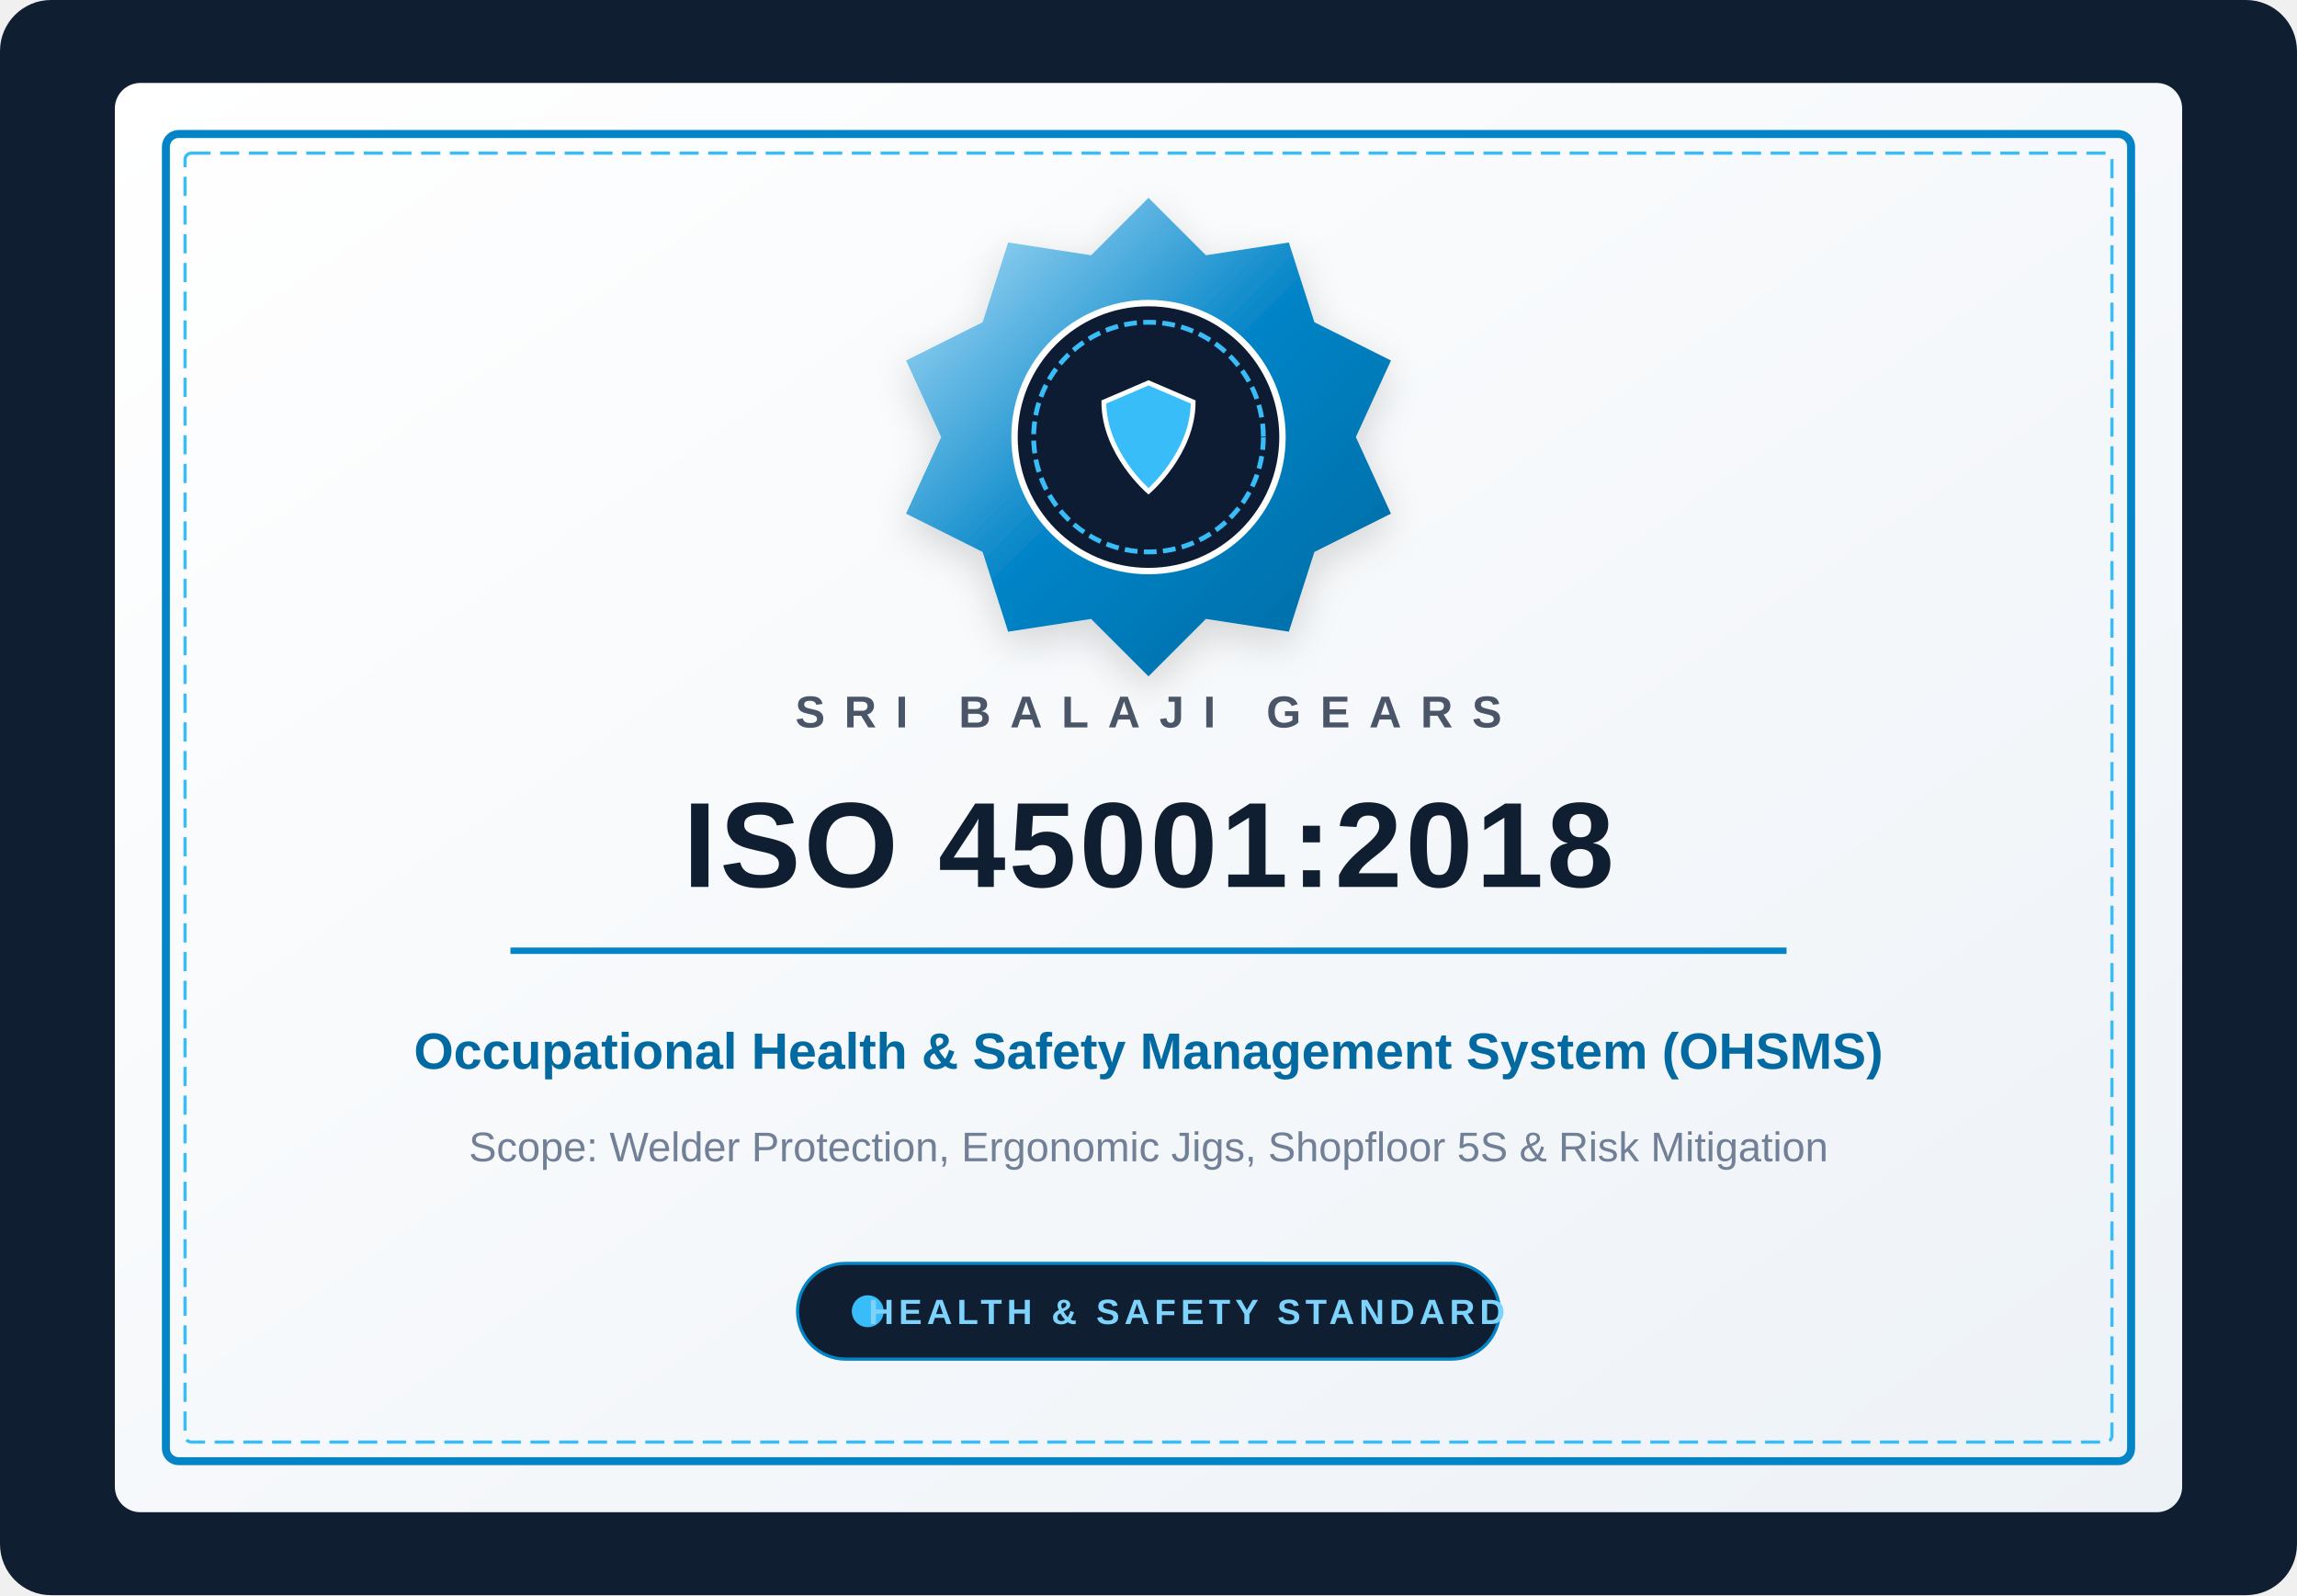
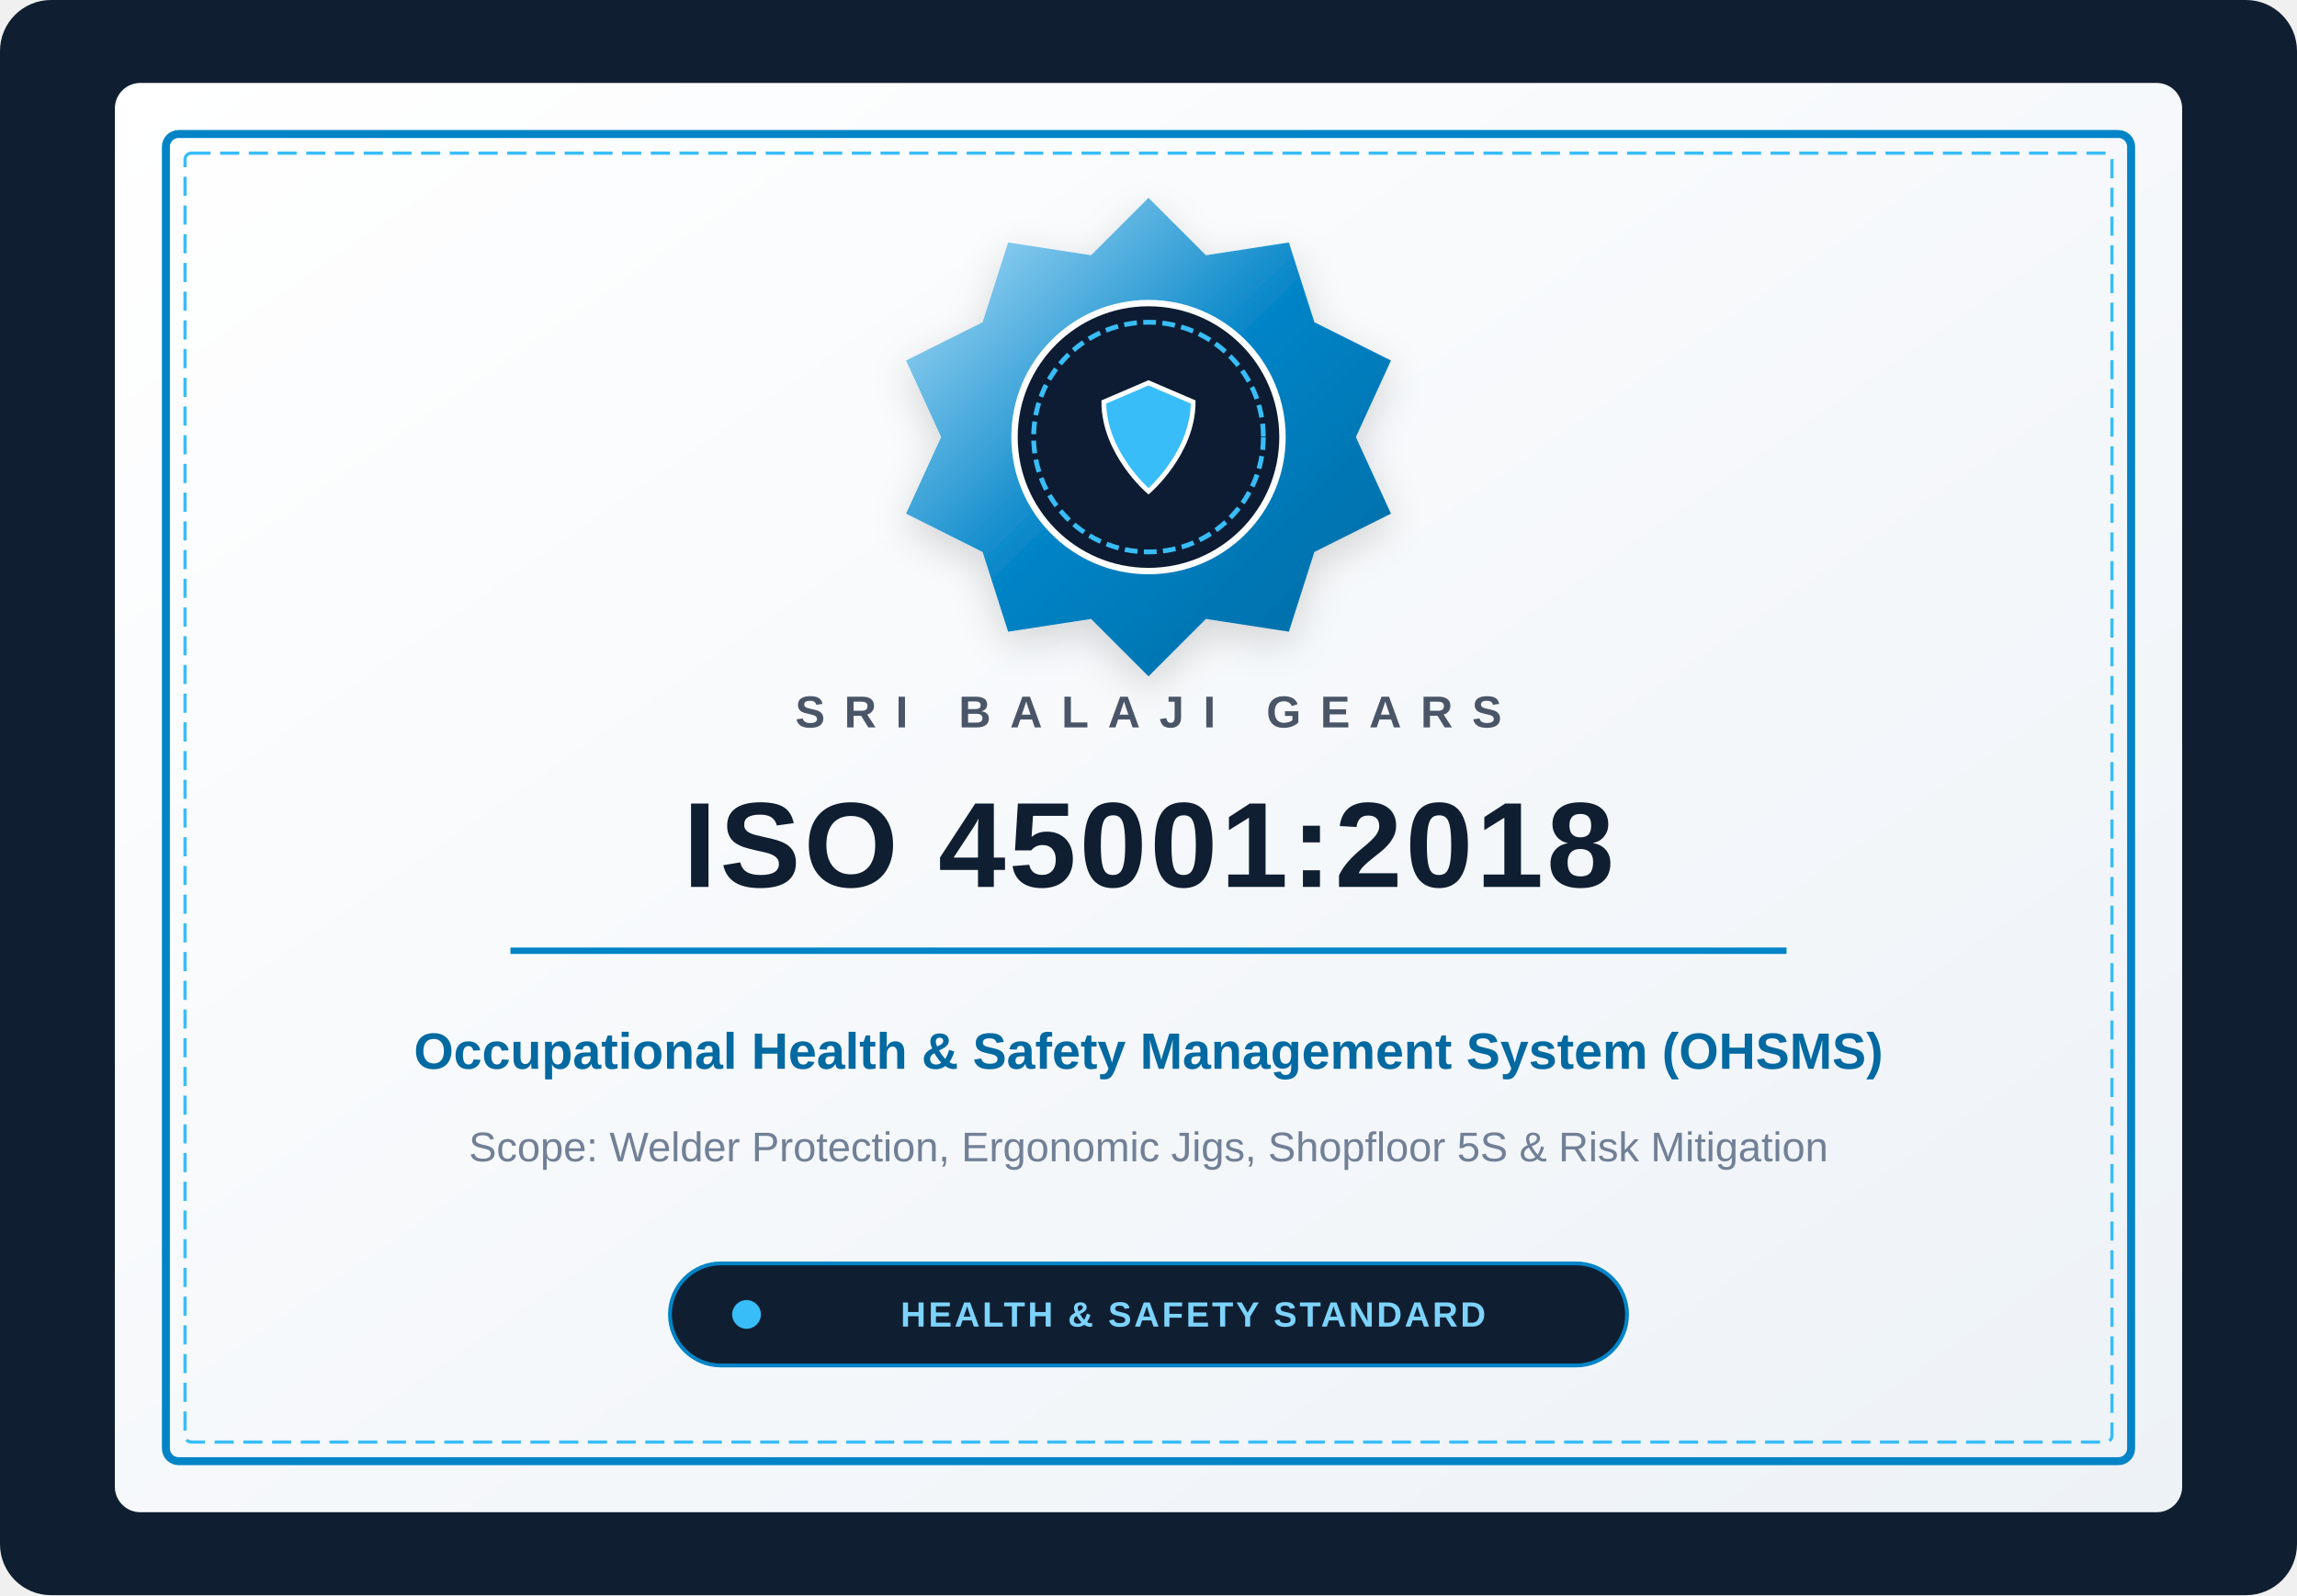
<svg xmlns="http://www.w3.org/2000/svg" width="720" height="500" viewBox="0 0 720 500">
  <defs>
    <linearGradient id="bgP" x1="0%" y1="0%" x2="100%" y2="100%">
      <stop offset="0%" stop-color="#ffffff" />
      <stop offset="100%" stop-color="#edf2f7" />
    </linearGradient>
    <linearGradient id="cyanRibbon" x1="0%" y1="0%" x2="100%" y2="100%">
      <stop offset="0%" stop-color="#bae6fd" />
      <stop offset="50%" stop-color="#0284c7" />
      <stop offset="100%" stop-color="#0369a1" />
    </linearGradient>
    <filter id="badgeShadow" x="-20%" y="-20%" width="140%" height="140%">
      <feDropShadow dx="0" dy="4" stdDeviation="6" flood-color="#000000" flood-opacity="0.15" />
    </filter>
  </defs>
  <rect width="720" height="500" rx="16" fill="#0f1e31" />
  <rect x="36" y="26" width="648" height="448" rx="8" fill="url(#bgP)" />
  <rect x="52" y="42" width="616" height="416" rx="4" fill="none" stroke="#0284c7" stroke-width="2.5" />
  <rect x="58" y="48" width="604" height="404" rx="2" fill="none" stroke="#38bdf8" stroke-width="1" stroke-dasharray="6 3" />
  <g filter="url(#badgeShadow)">
    <path d="M360 62 L378 80 L404 76 L412 101 L436 113 L425 137 L436 161 L412 173 L404 198 L378 194 L360 212 L342 194 L316 198 L308 173 L284 161 L295 137 L284 113 L308 101 L316 76 L342 80 Z" fill="url(#cyanRibbon)" />
    <circle cx="360" cy="137" r="42" fill="#0f1e31" stroke="#ffffff" stroke-width="2" />
    <circle cx="360" cy="137" r="36" fill="none" stroke="#38bdf8" stroke-width="1.5" stroke-dasharray="4 2" />
    <path d="M346 126 L360 120 L374 126 C374 142 360 154 360 154 C360 154 346 142 346 126 Z" fill="#38bdf8" stroke="#ffffff" stroke-width="1.5" />
  </g>
  <text x="360" y="228" font-family="'Plus Jakarta Sans', Arial, sans-serif" font-size="14" font-weight="800" text-anchor="middle" letter-spacing="6" fill="#4a5568">SRI BALAJI GEARS</text>
  <text x="360" y="278" font-family="'Barlow Condensed', Arial, sans-serif" font-size="38" font-weight="900" text-anchor="middle" letter-spacing="1" fill="#0f1e31">ISO 45001:2018</text>
  <line x1="160" y1="298" x2="560" y2="298" stroke="#0284c7" stroke-width="2" />
  <text x="360" y="335" font-family="'Plus Jakarta Sans', Arial, sans-serif" font-size="16" font-weight="700" text-anchor="middle" fill="#0369a1">Occupational Health &amp; Safety Management System (OHSMS)</text>
  <text x="360" y="364" font-family="'Plus Jakarta Sans', Arial, sans-serif" font-size="13" font-weight="500" text-anchor="middle" fill="#718096">Scope: Welder Protection, Ergonomic Jigs, Shopfloor 5S &amp; Risk Mitigation</text>
-   <g transform="translate(250, 396)">
-     <rect width="220" height="30" rx="15" fill="#0f1e31" stroke="#0284c7" stroke-width="1" />
-     <circle cx="22" cy="15" r="5" fill="#38bdf8" />
-     <text x="122" y="19" font-family="'Plus Jakarta Sans', Arial, sans-serif" font-size="11" font-weight="800" text-anchor="middle" letter-spacing="1.5" fill="#7dd3fc">HEALTH &amp; SAFETY STANDARD</text>
+   <g transform="translate(210, 396)">
+     <rect width="300" height="32" rx="16" fill="#0f1e31" stroke="#0284c7" stroke-width="1.2" />
+     <circle cx="24" cy="16" r="4.5" fill="#38bdf8" />
+     <text x="164" y="16" dominant-baseline="central" font-family="'Plus Jakarta Sans', Arial, sans-serif" font-size="11" font-weight="700" text-anchor="middle" letter-spacing="0.8" fill="#7dd3fc">HEALTH &amp; SAFETY STANDARD</text>
  </g>
</svg>
